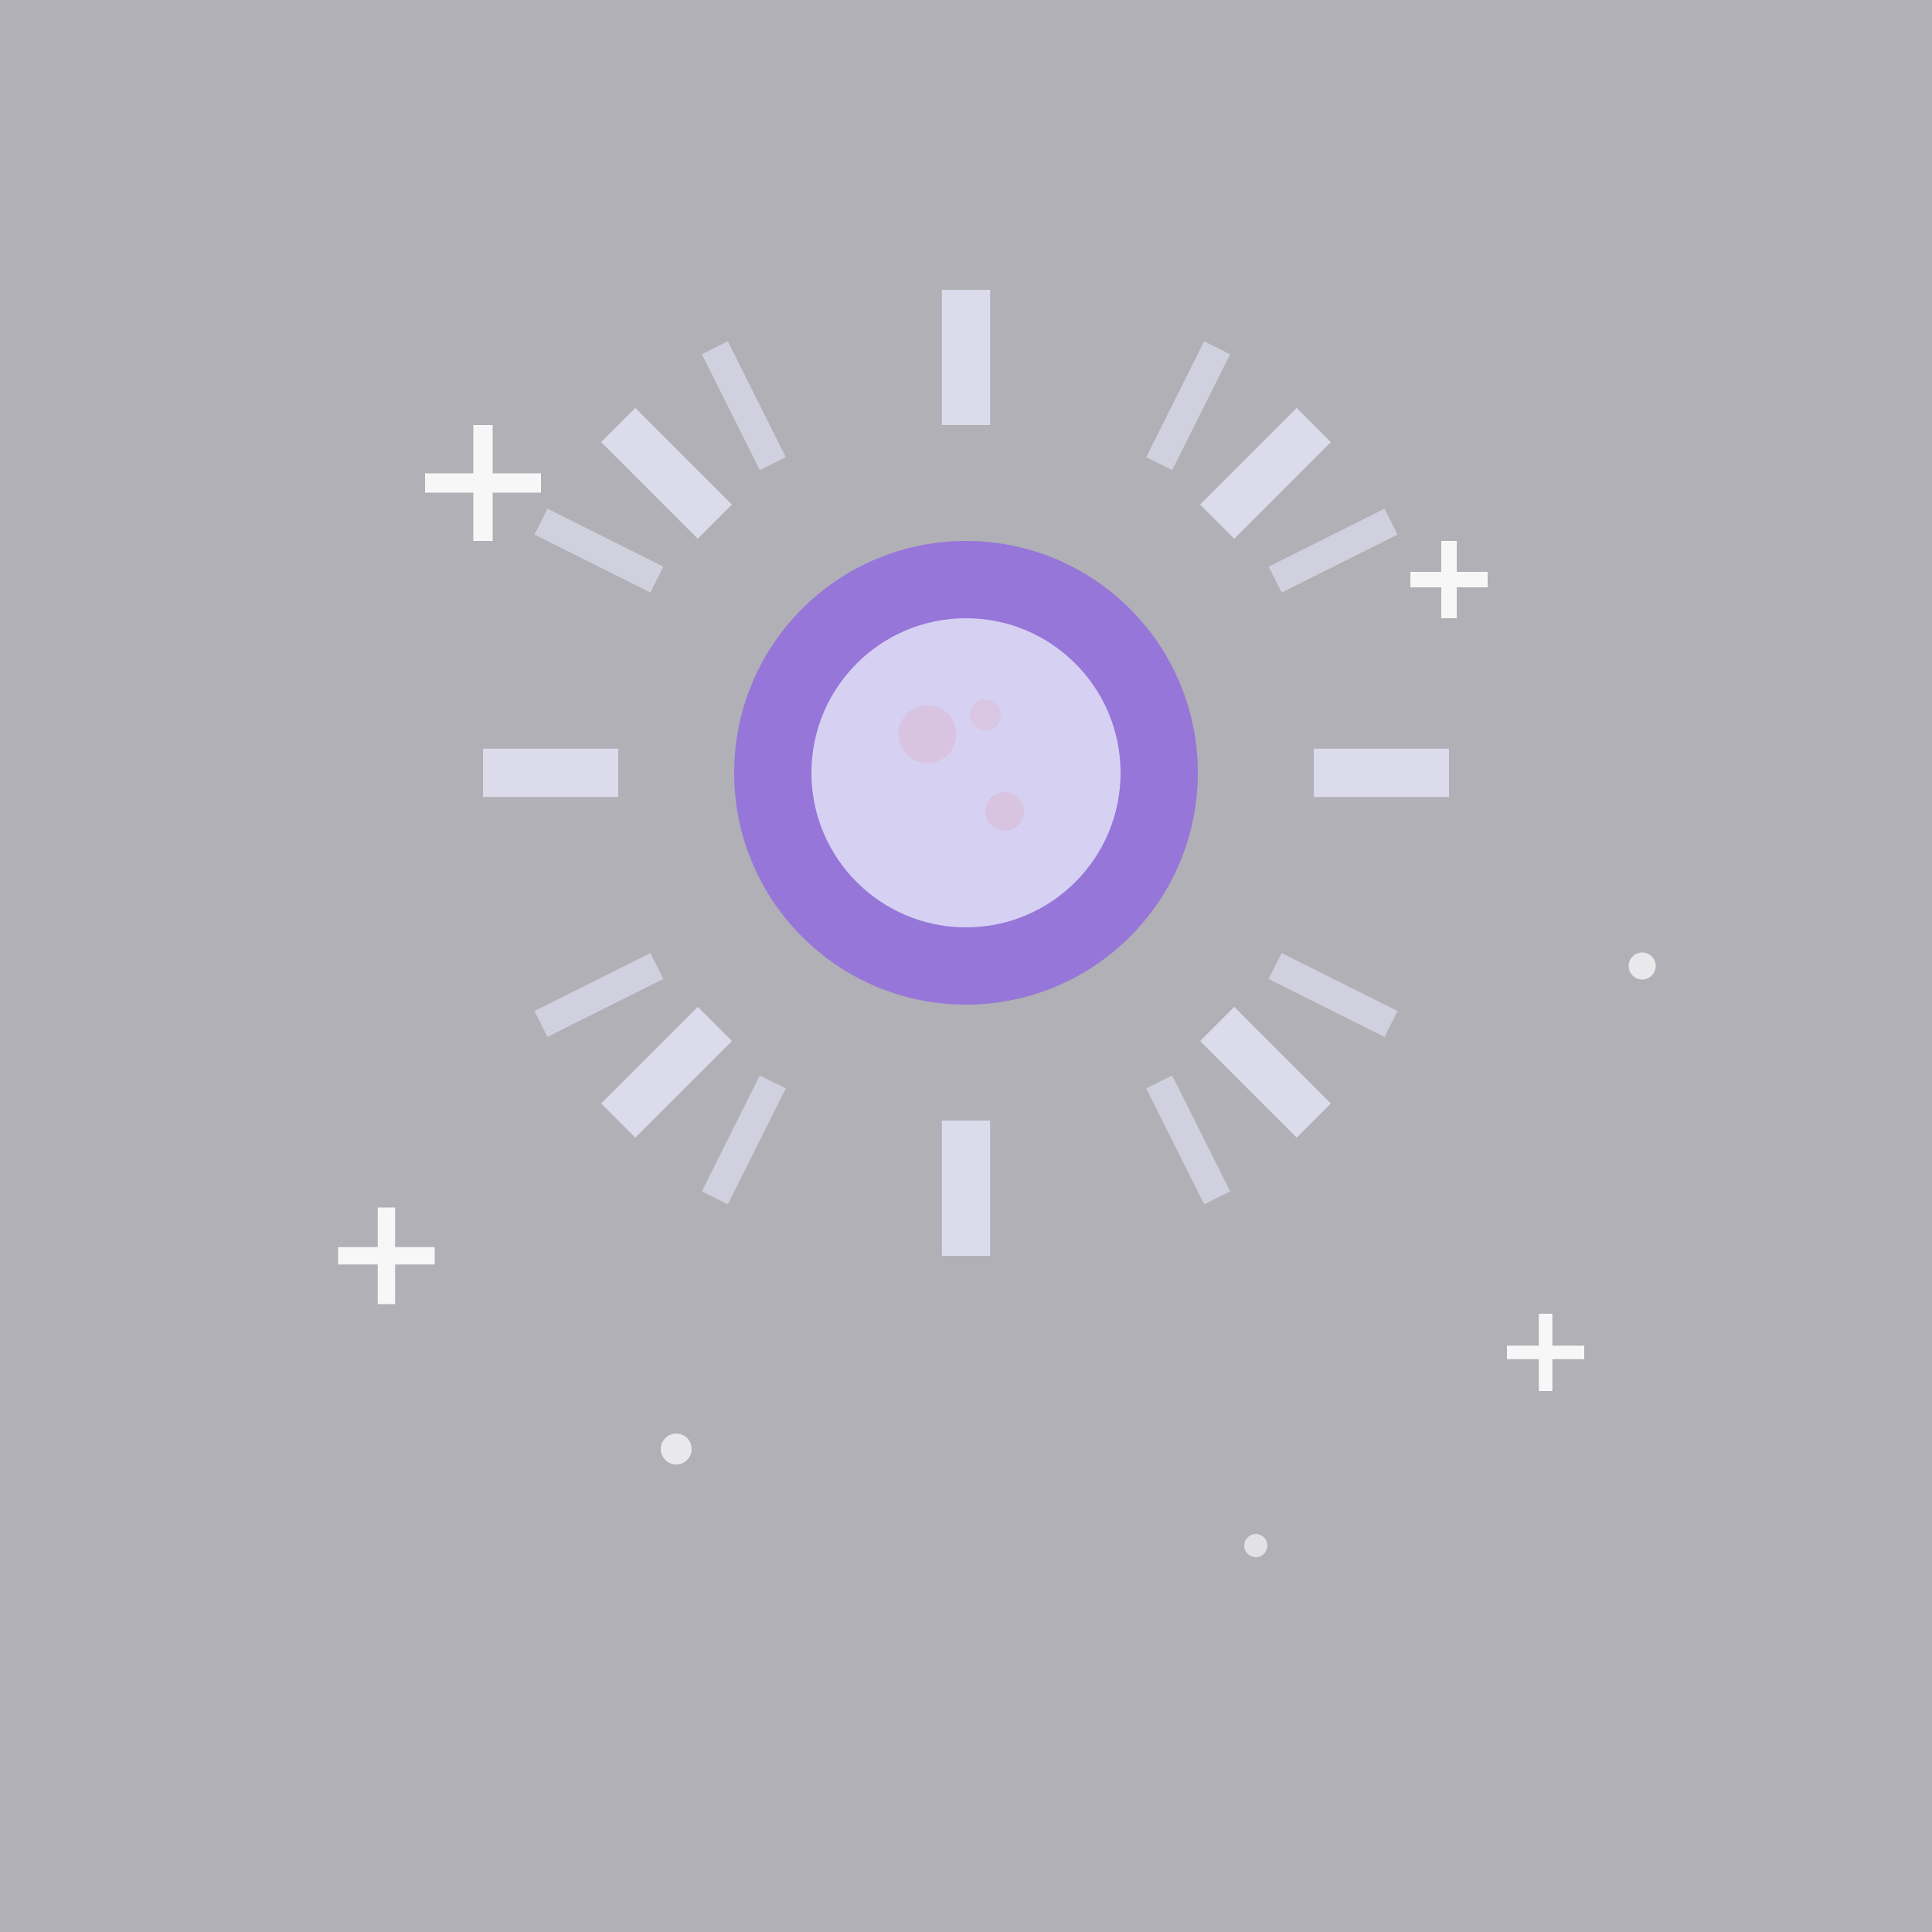
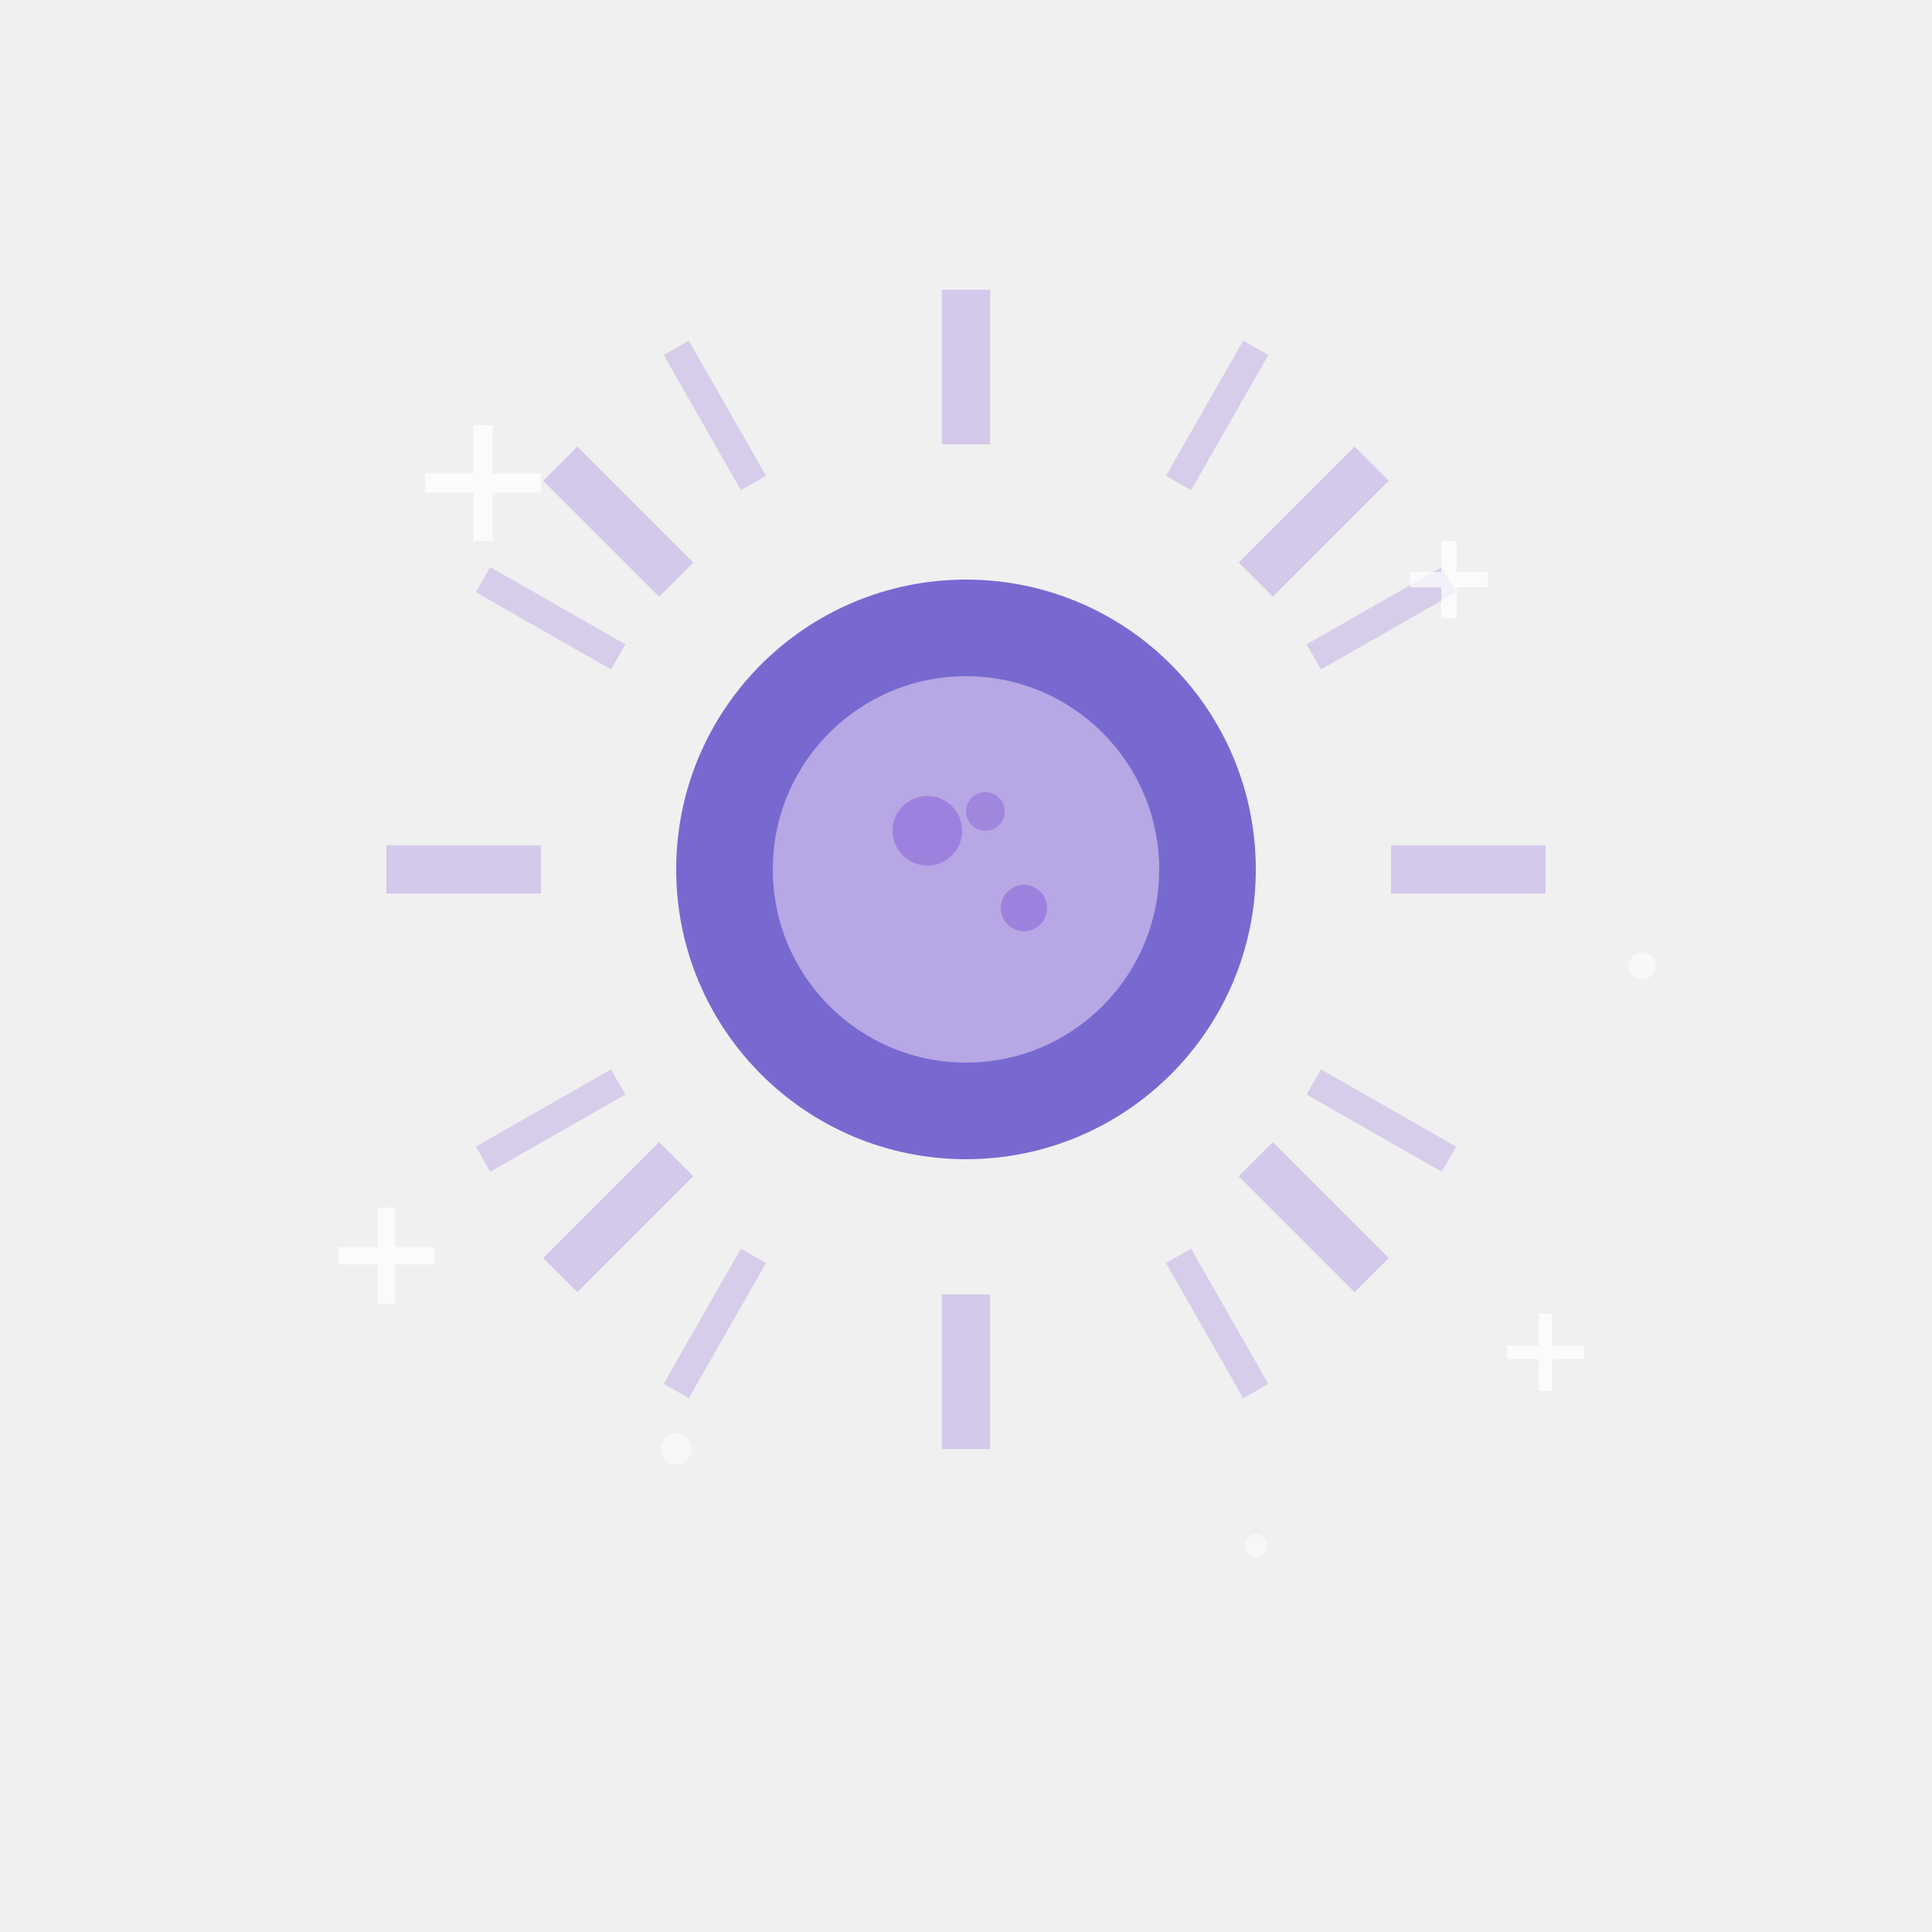
<svg xmlns="http://www.w3.org/2000/svg" viewBox="0 0 100 100">
-   <rect width="100" height="100" fill="#1a1a2e" opacity="0.3" />
-   <g transform="translate(50,40)">
-     <line x1="0" y1="-25" x2="0" y2="-18" stroke="#e6e6fa" stroke-width="2.5" opacity="0.8" />
-     <line x1="18" y1="-18" x2="13" y2="-13" stroke="#e6e6fa" stroke-width="2.5" opacity="0.8" />
-     <line x1="25" y1="0" x2="18" y2="0" stroke="#e6e6fa" stroke-width="2.5" opacity="0.8" />
-     <line x1="18" y1="18" x2="13" y2="13" stroke="#e6e6fa" stroke-width="2.5" opacity="0.8" />
-     <line x1="0" y1="25" x2="0" y2="18" stroke="#e6e6fa" stroke-width="2.5" opacity="0.8" />
-     <line x1="-18" y1="18" x2="-13" y2="13" stroke="#e6e6fa" stroke-width="2.5" opacity="0.8" />
-     <line x1="-25" y1="0" x2="-18" y2="0" stroke="#e6e6fa" stroke-width="2.5" opacity="0.8" />
-     <line x1="-18" y1="-18" x2="-13" y2="-13" stroke="#e6e6fa" stroke-width="2.5" opacity="0.8" />
-     <line x1="13" y1="-22" x2="10" y2="-16" stroke="#e6e6fa" stroke-width="1.5" opacity="0.6" />
-     <line x1="22" y1="-13" x2="16" y2="-10" stroke="#e6e6fa" stroke-width="1.5" opacity="0.6" />
-     <line x1="22" y1="13" x2="16" y2="10" stroke="#e6e6fa" stroke-width="1.5" opacity="0.6" />
-     <line x1="13" y1="22" x2="10" y2="16" stroke="#e6e6fa" stroke-width="1.5" opacity="0.6" />
-     <line x1="-13" y1="22" x2="-10" y2="16" stroke="#e6e6fa" stroke-width="1.5" opacity="0.6" />
-     <line x1="-22" y1="13" x2="-16" y2="10" stroke="#e6e6fa" stroke-width="1.5" opacity="0.6" />
-     <line x1="-22" y1="-13" x2="-16" y2="-10" stroke="#e6e6fa" stroke-width="1.5" opacity="0.6" />
-     <line x1="-13" y1="-22" x2="-10" y2="-16" stroke="#e6e6fa" stroke-width="1.5" opacity="0.6" />
+   <g transform="translate(50,45)">
+     <line x1="0" y1="-30" x2="0" y2="-22" stroke="#c7b6e8" stroke-width="2.5" opacity="0.7" />
+     <line x1="21" y1="-21" x2="15" y2="-15" stroke="#c7b6e8" stroke-width="2.5" opacity="0.7" />
+     <line x1="30" y1="0" x2="22" y2="0" stroke="#c7b6e8" stroke-width="2.5" opacity="0.7" />
+     <line x1="21" y1="21" x2="15" y2="15" stroke="#c7b6e8" stroke-width="2.5" opacity="0.7" />
+     <line x1="0" y1="30" x2="0" y2="22" stroke="#c7b6e8" stroke-width="2.5" opacity="0.7" />
+     <line x1="-21" y1="21" x2="-15" y2="15" stroke="#c7b6e8" stroke-width="2.5" opacity="0.7" />
+     <line x1="-30" y1="0" x2="-22" y2="0" stroke="#c7b6e8" stroke-width="2.5" opacity="0.7" />
+     <line x1="-21" y1="-21" x2="-15" y2="-15" stroke="#c7b6e8" stroke-width="2.5" opacity="0.7" />
+     <line x1="15" y1="-27" x2="11" y2="-20" stroke="#c7b6e8" stroke-width="1.5" opacity="0.6" />
+     <line x1="25" y1="-15" x2="18" y2="-11" stroke="#c7b6e8" stroke-width="1.5" opacity="0.6" />
+     <line x1="25" y1="15" x2="18" y2="11" stroke="#c7b6e8" stroke-width="1.5" opacity="0.6" />
+     <line x1="15" y1="27" x2="11" y2="20" stroke="#c7b6e8" stroke-width="1.5" opacity="0.6" />
+     <line x1="-15" y1="27" x2="-11" y2="20" stroke="#c7b6e8" stroke-width="1.5" opacity="0.6" />
+     <line x1="-25" y1="15" x2="-18" y2="11" stroke="#c7b6e8" stroke-width="1.5" opacity="0.6" />
+     <line x1="-25" y1="-15" x2="-18" y2="-11" stroke="#c7b6e8" stroke-width="1.5" opacity="0.6" />
+     <line x1="-15" y1="-27" x2="-11" y2="-20" stroke="#c7b6e8" stroke-width="1.5" opacity="0.6" />
  </g>
-   <circle cx="50" cy="40" r="12" fill="#9370db" opacity="0.9" />
-   <circle cx="50" cy="40" r="8" fill="#e6e6fa" opacity="0.8" />
-   <circle cx="48" cy="38" r="1.5" fill="#d8bfd8" opacity="0.7" />
-   <circle cx="52" cy="42" r="1" fill="#d8bfd8" opacity="0.7" />
-   <circle cx="51" cy="37" r="0.8" fill="#d8bfd8" opacity="0.6" />
-   <g fill="#ffffff" opacity="0.9">
+   <circle cx="50" cy="45" r="15" fill="#6a5acd" opacity="0.9" />
+   <circle cx="50" cy="45" r="10" fill="#c7b6e8" opacity="0.8" />
+   <circle cx="48" cy="43" r="1.8" fill="#9370db" opacity="0.7" />
+   <circle cx="53" cy="47" r="1.2" fill="#9370db" opacity="0.7" />
+   <circle cx="51" cy="42" r="1" fill="#9370db" opacity="0.6" />
+   <g fill="#ffffff" opacity="0.7">
    <g transform="translate(25,25)">
      <line x1="-3" y1="0" x2="3" y2="0" stroke="#ffffff" stroke-width="1" />
      <line x1="0" y1="-3" x2="0" y2="3" stroke="#ffffff" stroke-width="1" />
    </g>
    <g transform="translate(75,30)">
      <line x1="-2" y1="0" x2="2" y2="0" stroke="#ffffff" stroke-width="0.8" />
      <line x1="0" y1="-2" x2="0" y2="2" stroke="#ffffff" stroke-width="0.8" />
    </g>
    <g transform="translate(20,65)">
      <line x1="-2.5" y1="0" x2="2.5" y2="0" stroke="#ffffff" stroke-width="0.9" />
      <line x1="0" y1="-2.5" x2="0" y2="2.5" stroke="#ffffff" stroke-width="0.9" />
    </g>
    <g transform="translate(80,70)">
      <line x1="-2" y1="0" x2="2" y2="0" stroke="#ffffff" stroke-width="0.7" />
      <line x1="0" y1="-2" x2="0" y2="2" stroke="#ffffff" stroke-width="0.7" />
    </g>
    <circle cx="35" cy="75" r="0.8" fill="#ffffff" opacity="0.8" />
    <circle cx="65" cy="80" r="0.6" fill="#ffffff" opacity="0.7" />
    <circle cx="85" cy="50" r="0.7" fill="#ffffff" opacity="0.8" />
  </g>
</svg>
